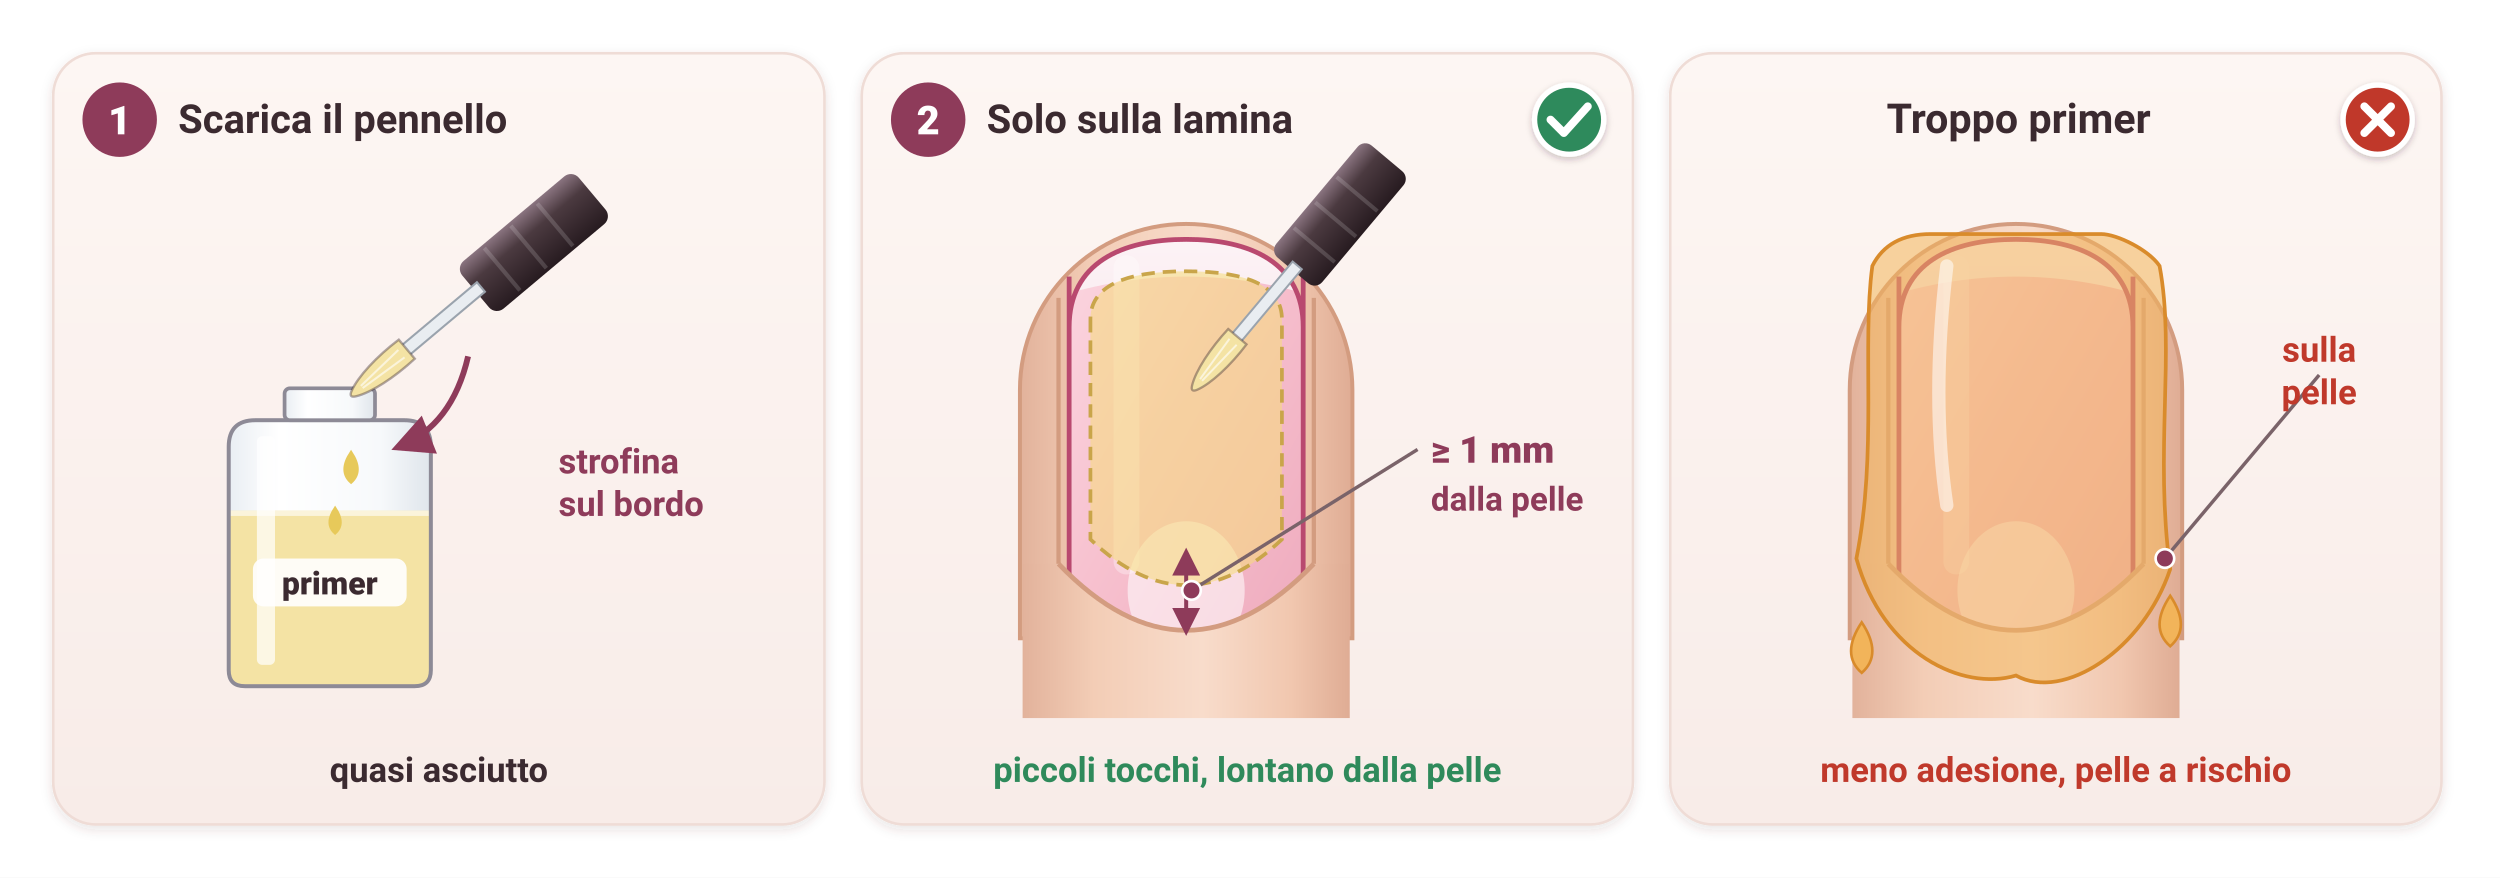
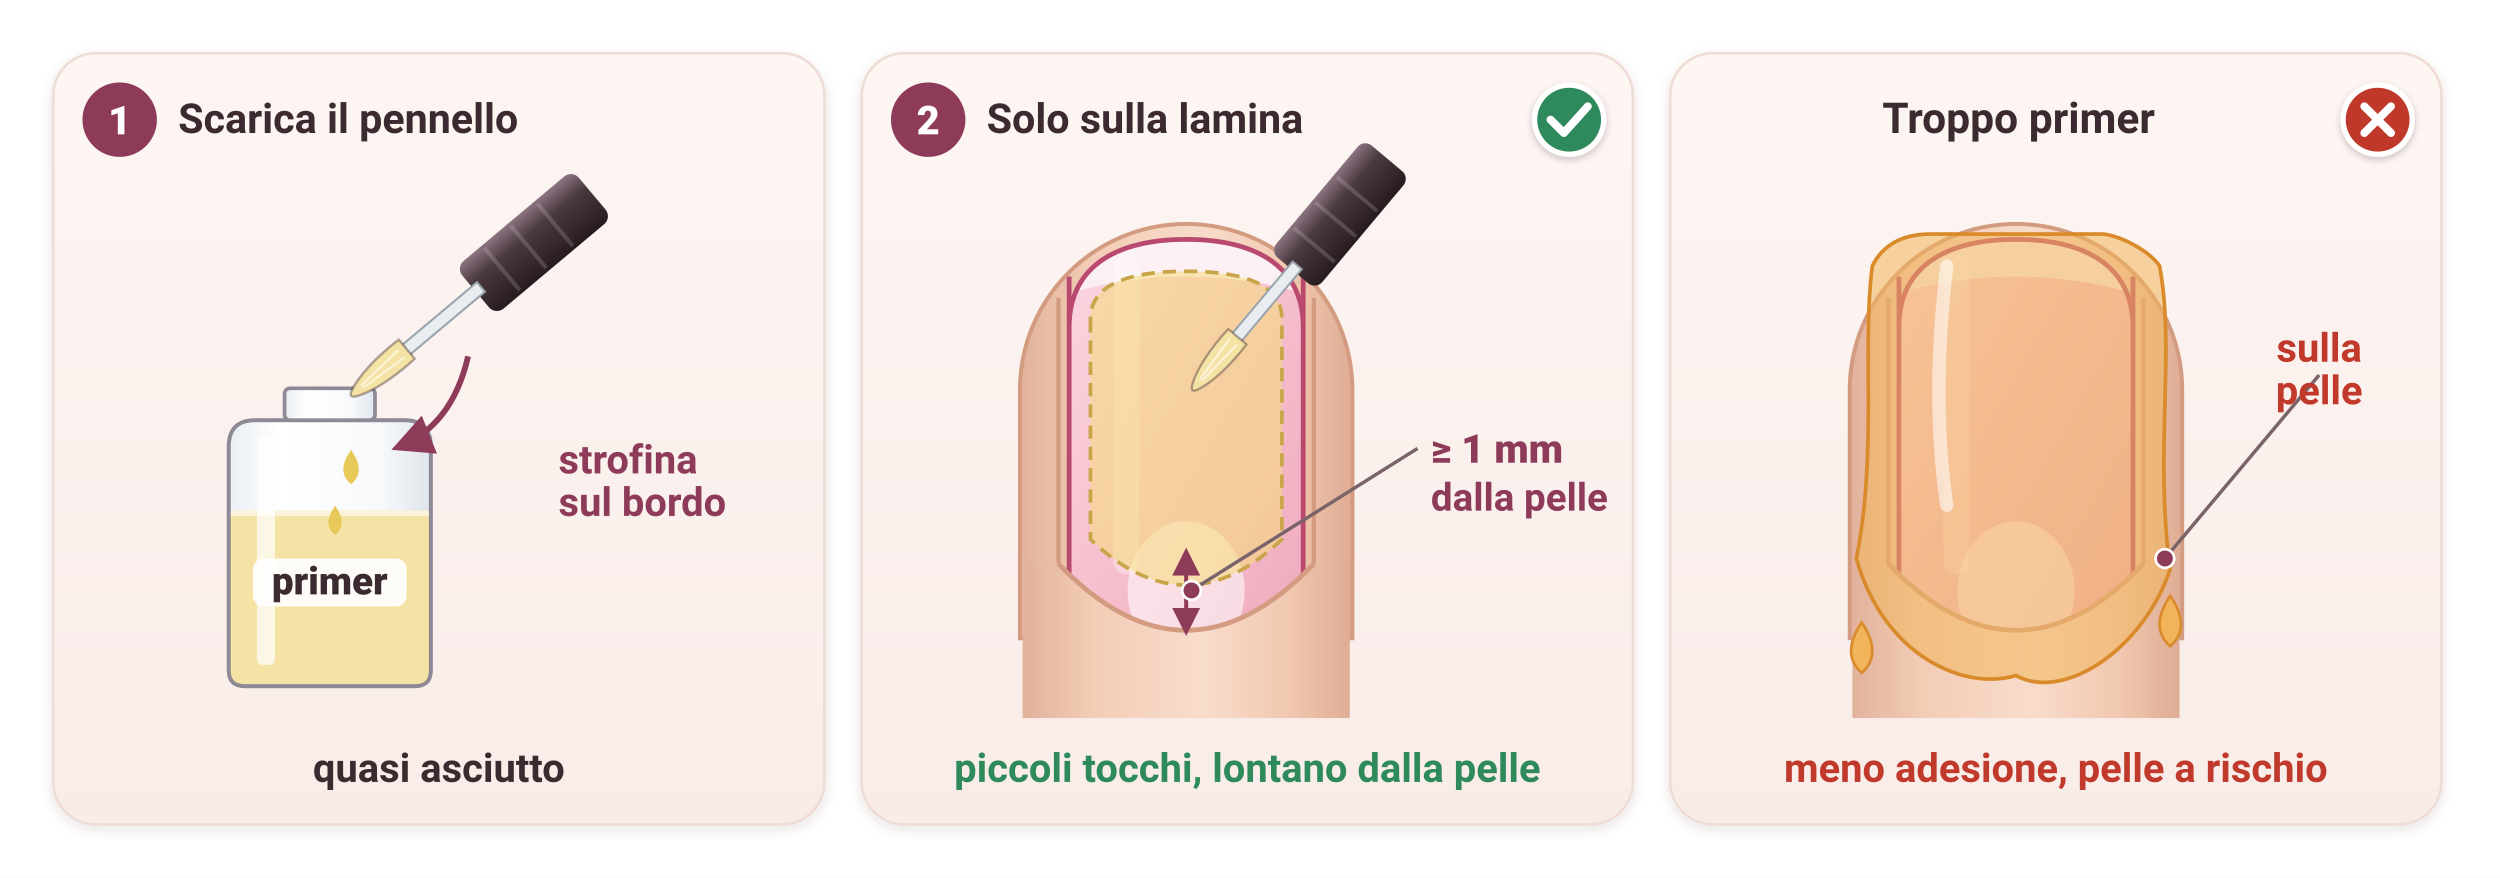
<svg xmlns="http://www.w3.org/2000/svg" viewBox="0 0 940 330" width="940" height="330" font-family="system-ui, -apple-system, 'Segoe UI', Roboto, Arial, sans-serif" role="img">
  <rect width="100%" height="100%" fill="#ffffff" />
  <defs>
    <linearGradient id="nxSkin" x1="0" y1="0" x2="1" y2="0">
      <stop offset="0" stop-color="#e2b29b" />
      <stop offset=".22" stop-color="#f3cdb6" />
      <stop offset=".55" stop-color="#f8dccb" />
      <stop offset=".82" stop-color="#f1c7af" />
      <stop offset="1" stop-color="#dfac94" />
    </linearGradient>
    <linearGradient id="nxNail" x1="0" y1="0" x2="1" y2="1">
      <stop offset="0" stop-color="#fbd6e0" />
      <stop offset=".45" stop-color="#f7c1cf" />
      <stop offset="1" stop-color="#eeaabd" />
    </linearGradient>
    <linearGradient id="nxFree" x1="0" y1="0" x2="0" y2="1">
      <stop offset="0" stop-color="#ffffff" />
      <stop offset="1" stop-color="#fbeef2" />
    </linearGradient>
    <linearGradient id="nxPanel" x1="0" y1="0" x2="0" y2="1">
      <stop offset="0" stop-color="#fdf6f3" />
      <stop offset="1" stop-color="#f8ece8" />
    </linearGradient>
    <filter id="nxSh" x="-5%" y="-5%" width="110%" height="115%">
      <feDropShadow dx="0" dy="1.5" stdDeviation="2.2" flood-color="#5a2a3a" flood-opacity=".13" />
    </filter>
    <filter id="nxShS" x="-20%" y="-20%" width="140%" height="150%">
      <feDropShadow dx="0" dy="1" stdDeviation="1.2" flood-color="#3b2a30" flood-opacity=".25" />
    </filter>
  </defs>
  <defs>
    <linearGradient id="bHandle" x1="0" y1="0" x2="0" y2="1">
      <stop offset="0" stop-color="#8a7480" />
      <stop offset=".35" stop-color="#4b3a40" />
      <stop offset="1" stop-color="#271b20" />
    </linearGradient>
    <linearGradient id="bGlass" x1="0" y1="0" x2="1" y2="0">
      <stop offset="0" stop-color="#e9eef3" />
      <stop offset=".25" stop-color="#ffffff" />
      <stop offset=".75" stop-color="#f7f9fb" />
      <stop offset="1" stop-color="#dfe5eb" />
    </linearGradient>
  </defs>
  <defs>
    <marker id="ar" viewBox="0 0 10 10" refX="8" refY="5" markerWidth="7" markerHeight="7" orient="auto-start-reverse">
      <path d="M0,0 L10,5 L0,10 z" fill="#8e3b5a" />
    </marker>
    <marker id="arw" viewBox="0 0 10 10" refX="8" refY="5" markerWidth="7" markerHeight="7" orient="auto-start-reverse">
      <path d="M0,0 L10,5 L0,10 z" fill="#7a6369" />
    </marker>
  </defs>
  <defs>
    <clipPath id="k43">
      <rect x="20" y="20" width="290" height="290" rx="16" />
    </clipPath>
  </defs>
  <rect x="20" y="20" width="290" height="290" rx="16" fill="url(#nxPanel)" stroke="#efdcd6" stroke-width="1" filter="url(#nxSh)" />
  <g clip-path="url(#k43)">
    <defs>
      <clipPath id="bt42">
        <path d="M86.0,252.0 Q86.0,258.0 92.0,258.0 L156.0,258.0 Q162.0,258.0 162.0,252.0 L162.0,168.0 Q162.0,158.0 152.0,158.0 L96.0,158.0 Q86.0,158.0 86.0,168.0 Z" />
      </clipPath>
    </defs>
    <path d="M86.0,252.0 Q86.0,258.0 92.0,258.0 L156.0,258.0 Q162.0,258.0 162.0,252.0 L162.0,168.0 Q162.0,158.0 152.0,158.0 L96.0,158.0 Q86.0,158.0 86.0,168.0 Z" fill="url(#bGlass)" />
    <rect x="86.0" y="192.0" width="76.0" height="100.0" fill="#f4e3a4" clip-path="url(#bt42)" />
    <rect x="86.0" y="192.0" width="76.0" height="2" fill="#fff" opacity=".6" clip-path="url(#bt42)" />
    <rect x="96.6" y="164.0" width="6.8" height="86.0" rx="2" fill="#fff" opacity=".7" />
    <path d="M86.0,252.0 Q86.0,258.0 92.0,258.0 L156.0,258.0 Q162.0,258.0 162.0,252.0 L162.0,168.0 Q162.0,158.0 152.0,158.0 L96.0,158.0 Q86.0,158.0 86.0,168.0 Z" fill="none" stroke="#8d8a96" stroke-width="1.5" />
    <rect x="95.1" y="210.0" width="57.8" height="18" rx="4" fill="#fff" opacity=".9" />
-     <text x="124.0" y="223.5" font-size="12" text-anchor="middle" font-weight="800" fill="#3b2a30">primer</text>
+     <text x="124.0" y="223.5" font-size="14.5" text-anchor="middle" font-weight="800" fill="#3b2a30">primer</text>
    <rect x="107" y="146" width="34" height="12" rx="2" fill="url(#bGlass)" stroke="#8d8a96" stroke-width="1.4" />
    <g transform="translate(139.0,143.0) rotate(-40.0) scale(1.30)">
      <rect x="40" y="-9" width="44" height="18" rx="3" fill="url(#bHandle)" />
      <path d="M50,-8 v16 M60,-8 v16 M70,-8 v16" stroke="#fff" stroke-opacity=".16" stroke-width="1.2" />
      <rect x="12" y="-1.8" width="30" height="3.6" fill="#e9edf1" stroke="#9aa3ad" stroke-width=".6" />
      <path d="M14,-3.6 C6,-4 -2,-3 -6,-1 Q-8,0 -6,1 C-2,3 6,4 14,3.6 Z" fill="#f4e3a4" stroke="#3b2a30" stroke-opacity=".4" stroke-width=".7" />
      <path d="M12,-1.4 L-3,-0.4 M12,1.4 L-3,0.4" stroke="#fff" stroke-width=".6" opacity=".6" />
    </g>
    <path d="M132.0,170.0 q4.8,7.2 0,11.4 q-4.8,-4.2 0,-11.4 z" fill="#e7c95a" stroke="#e7c95a" />
    <path d="M126.0,191.0 q4.0,6.0 0,9.5 q-4.0,-3.5 0,-9.5 z" fill="#e7c95a" stroke="#e7c95a" />
    <path d="M176,134 q-6,26 -26,34" fill="none" stroke="#8e3b5a" stroke-width="2.2" marker-end="url(#ar)" />
-     <text x="210.0" y="178.0" font-size="13" text-anchor="start" font-weight="700" fill="#8e3b5a">strofina</text>
-     <text x="210.0" y="194.0" font-size="13" text-anchor="start" font-weight="700" fill="#8e3b5a">sul bordo</text>
+     <text x="210.0" y="178.0" font-size="15" text-anchor="start" font-weight="700" fill="#8e3b5a">strofina</text>
+     <text x="210.0" y="194.0" font-size="15" text-anchor="start" font-weight="700" fill="#8e3b5a">sul bordo</text>
  </g>
  <circle cx="45" cy="45" r="14" fill="#8e3b5a" />
  <text x="45.0" y="50.5" font-size="15" text-anchor="middle" font-weight="800" fill="#fff">1</text>
-   <text x="67.0" y="50.0" font-size="15.0" text-anchor="start" font-weight="700" fill="#3b2a30">Scarica il pennello</text>
-   <text x="165.0" y="294.0" font-size="13" text-anchor="middle" font-weight="700" fill="#3b2a30">quasi asciutto</text>
+   <text x="67.0" y="50.0" font-size="15.5" text-anchor="start" font-weight="700" fill="#3b2a30">Scarica il pennello</text>
+   <text x="165.0" y="294.0" font-size="15" text-anchor="middle" font-weight="700" fill="#3b2a30">quasi asciutto</text>
  <defs>
    <clipPath id="k45">
      <rect x="324" y="20" width="290" height="290" rx="16" />
    </clipPath>
  </defs>
  <rect x="324" y="20" width="290" height="290" rx="16" fill="url(#nxPanel)" stroke="#efdcd6" stroke-width="1" filter="url(#nxSh)" />
  <g clip-path="url(#k45)">
    <path d="M383.5,240.0 L383.5,146.7 A62.5,62.5 0 0 1 508.5,146.7 L508.5,240.0 Z" fill="url(#nxSkin)" stroke="#d39c80" stroke-width="1.5" />
    <defs>
      <clipPath id="c44">
        <path d="M402.0,246.0 L490.0,246.0 L490.0,104.0 L490.0,123.0 C490.0,98.8 470.2,90.0 446.0,90.0 C421.8,90.0 402.0,98.8 402.0,123.0 L402.0,104.0 Z" />
      </clipPath>
    </defs>
    <path d="M402.0,246.0 L490.0,246.0 L490.0,104.0 L490.0,123.0 C490.0,98.8 470.2,90.0 446.0,90.0 C421.8,90.0 402.0,98.8 402.0,123.0 L402.0,104.0 Z" fill="url(#nxNail)" />
    <ellipse cx="446.0" cy="222.0" rx="22.0" ry="26.0" fill="#fff" opacity=".55" clip-path="url(#c44)" />
    <path d="M396.0,112.0 Q446.0,96.0 496.0,112.0 L496.0,30.0 L396.0,30.0 Z" fill="url(#nxFree)" clip-path="url(#c44)" />
    <rect x="418.7" y="96.0" width="9.7" height="120.0" rx="4.8" fill="#fff" opacity=".32" clip-path="url(#c44)" />
    <path d="M402.0,246.0 L490.0,246.0 L490.0,104.0 L490.0,123.0 C490.0,98.8 470.2,90.0 446.0,90.0 C421.8,90.0 402.0,98.8 402.0,123.0 L402.0,104.0 Z" fill="none" stroke="#b9496f" stroke-width="1.8" />
    <path d="M384.5,212.0 L398.0,212.0 Q446.0,262.0 494.0,212.0 L507.5,212.0 L507.5,270.0 L384.5,270.0 Z" fill="url(#nxSkin)" />
    <path d="M398.0,212.0 Q446.0,262.0 494.0,212.0" fill="none" stroke="#d39c80" stroke-width="1.8" />
    <path d="M398.0,212.0 L398.0,112.0" stroke="#d39c80" stroke-width="1.6" />
    <path d="M494.0,212.0 L494.0,112.0" stroke="#d39c80" stroke-width="1.6" />
    <path d="M410.0,120.0 L410.0,202.8 Q446.0,237.2 482.0,202.8 L482.0,120.0 Q482.0,102.0 446.0,102.0 Q410.0,102.0 410.0,120.0 Z" fill="#f6dc7a" fill-opacity=".55" stroke="#c9a54a" stroke-width="1.4" stroke-dasharray="5 3" />
    <g transform="translate(454.0,140.0) rotate(-50.0) scale(1.25)">
      <rect x="40" y="-9" width="44" height="18" rx="3" fill="url(#bHandle)" />
      <path d="M50,-8 v16 M60,-8 v16 M70,-8 v16" stroke="#fff" stroke-opacity=".16" stroke-width="1.2" />
      <rect x="12" y="-1.8" width="30" height="3.6" fill="#e9edf1" stroke="#9aa3ad" stroke-width=".6" />
      <path d="M14,-3.6 C6,-4 -2,-3 -6,-1 Q-8,0 -6,1 C-2,3 6,4 14,3.6 Z" fill="#f4e3a4" stroke="#3b2a30" stroke-opacity=".4" stroke-width=".7" />
      <path d="M12,-1.4 L-3,-0.4 M12,1.4 L-3,0.4" stroke="#fff" stroke-width=".6" opacity=".6" />
    </g>
    <line x1="446.0" y1="208.0" x2="446.0" y2="237.0" stroke="#8e3b5a" stroke-width="1.5" marker-start="url(#ar)" marker-end="url(#ar)" />
-     <text x="454.0" y="227.5" font-size="13" text-anchor="start" font-weight="700" fill="#8e3b5a" />
-     <line x1="448.0" y1="222.0" x2="533.0" y2="169.0" stroke="#7a6369" stroke-width="1.3" />
+     <text x="454.0" y="227.5" font-size="15" text-anchor="start" font-weight="700" fill="#8e3b5a" />
+     <line x1="448.0" y1="222.0" x2="533.0" y2="168.6" stroke="#7a6369" stroke-width="1.3" />
    <circle cx="448.0" cy="222.0" r="3.5" fill="#8e3b5a" stroke="#fff" stroke-width="1" />
-     <text x="538.0" y="174.0" font-size="14" text-anchor="start" font-weight="800" fill="#8e3b5a">≥ 1 mm</text>
-     <text x="538.0" y="192.0" font-size="12.5" text-anchor="start" font-weight="600" fill="#8e3b5a">dalla pelle</text>
+     <text x="538.0" y="174.0" font-size="15" text-anchor="start" font-weight="800" fill="#8e3b5a">≥ 1 mm</text>
+     <text x="538.0" y="192.0" font-size="14.5" text-anchor="start" font-weight="600" fill="#8e3b5a">dalla pelle</text>
  </g>
  <circle cx="349" cy="45" r="14" fill="#8e3b5a" />
  <text x="349.0" y="50.5" font-size="15" text-anchor="middle" font-weight="800" fill="#fff">2</text>
-   <text x="371.0" y="50.0" font-size="15.0" text-anchor="start" font-weight="700" fill="#3b2a30">Solo sulla lamina</text>
+   <text x="371.0" y="50.0" font-size="15.5" text-anchor="start" font-weight="700" fill="#3b2a30">Solo sulla lamina</text>
  <circle cx="590.0" cy="45.0" r="13" fill="#2f8a5b" stroke="#fff" stroke-width="2" filter="url(#nxShS)" />
  <path d="M583.0,45.0 l5,5 l9,-10" stroke="#fff" stroke-width="3" fill="none" stroke-linecap="round" stroke-linejoin="round" />
-   <text x="469.0" y="294.0" font-size="13" text-anchor="middle" font-weight="700" fill="#2f8a5b">piccoli tocchi, lontano dalla pelle</text>
+   <text x="469.0" y="294.0" font-size="15" text-anchor="middle" font-weight="700" fill="#2f8a5b">piccoli tocchi, lontano dalla pelle</text>
  <defs>
    <clipPath id="k47">
      <rect x="628" y="20" width="290" height="290" rx="16" />
    </clipPath>
  </defs>
  <rect x="628" y="20" width="290" height="290" rx="16" fill="url(#nxPanel)" stroke="#efdcd6" stroke-width="1" filter="url(#nxSh)" />
  <g clip-path="url(#k47)">
    <path d="M695.5,240.0 L695.5,146.7 A62.5,62.5 0 0 1 820.5,146.7 L820.5,240.0 Z" fill="url(#nxSkin)" stroke="#d39c80" stroke-width="1.5" />
    <defs>
      <clipPath id="c46">
        <path d="M714.0,246.0 L802.0,246.0 L802.0,104.0 L802.0,123.0 C802.0,98.8 782.2,90.0 758.0,90.0 C733.8,90.0 714.0,98.8 714.0,123.0 L714.0,104.0 Z" />
      </clipPath>
    </defs>
    <path d="M714.0,246.0 L802.0,246.0 L802.0,104.0 L802.0,123.0 C802.0,98.8 782.2,90.0 758.0,90.0 C733.8,90.0 714.0,98.8 714.0,123.0 L714.0,104.0 Z" fill="url(#nxNail)" />
    <ellipse cx="758.0" cy="222.0" rx="22.0" ry="26.0" fill="#fff" opacity=".55" clip-path="url(#c46)" />
    <path d="M708.0,112.0 Q758.0,96.0 808.0,112.0 L808.0,30.0 L708.0,30.0 Z" fill="url(#nxFree)" clip-path="url(#c46)" />
    <rect x="730.7" y="96.0" width="9.7" height="120.0" rx="4.8" fill="#fff" opacity=".32" clip-path="url(#c46)" />
    <path d="M714.0,246.0 L802.0,246.0 L802.0,104.0 L802.0,123.0 C802.0,98.8 782.2,90.0 758.0,90.0 C733.8,90.0 714.0,98.8 714.0,123.0 L714.0,104.0 Z" fill="none" stroke="#b9496f" stroke-width="1.8" />
    <path d="M696.5,212.0 L710.0,212.0 Q758.0,262.0 806.0,212.0 L819.5,212.0 L819.5,270.0 L696.5,270.0 Z" fill="url(#nxSkin)" />
    <path d="M710.0,212.0 Q758.0,262.0 806.0,212.0" fill="none" stroke="#d39c80" stroke-width="1.8" />
    <path d="M710.0,212.0 L710.0,112.0" stroke="#d39c80" stroke-width="1.6" />
    <path d="M806.0,212.0 L806.0,112.0" stroke="#d39c80" stroke-width="1.6" />
    <path d="M704,100 C700,130 706,170 698,210 C708,246 738,260 758,254 C776,264 806,244 816,214 C810,170 818,132 812,100 C808,94 796,88 790,88 L726,88 Q710,88 704,100 Z" fill="#f2b45a" fill-opacity=".55" stroke="#d98b2b" stroke-width="1.4" />
    <path d="M732,100 Q726,150 732,190" fill="none" stroke="#fff" stroke-width="5" stroke-linecap="round" opacity=".55" />
    <path d="M700.0,234.0 q8.0,12.0 0,19.0 q-8.0,-7.0 0,-19.0 z" fill="#f2b45a" stroke="#d98b2b" />
    <path d="M816.0,224.0 q8.0,12.0 0,19.0 q-8.0,-7.0 0,-19.0 z" fill="#f2b45a" stroke="#d98b2b" />
    <line x1="814.0" y1="210.0" x2="872.0" y2="141.0" stroke="#7a6369" stroke-width="1.3" />
    <circle cx="814.0" cy="210.0" r="3.5" fill="#8e3b5a" stroke="#fff" stroke-width="1" />
-     <text x="872.0" y="136.0" font-size="13" text-anchor="middle" font-weight="700" fill="#c0392b">sulla</text>
-     <text x="872.0" y="152.0" font-size="13" text-anchor="middle" font-weight="700" fill="#c0392b">pelle</text>
+     <text x="872.0" y="136.0" font-size="15" text-anchor="middle" font-weight="700" fill="#c0392b">sulla</text>
+     <text x="872.0" y="152.0" font-size="15" text-anchor="middle" font-weight="700" fill="#c0392b">pelle</text>
  </g>
-   <text x="759.0" y="50.0" font-size="15.5" text-anchor="middle" font-weight="700" fill="#3b2a30">Troppo primer</text>
+   <text x="759.0" y="50.0" font-size="16.0" text-anchor="middle" font-weight="700" fill="#3b2a30">Troppo primer</text>
  <circle cx="894.0" cy="45.0" r="13" fill="#c0392b" stroke="#fff" stroke-width="2" filter="url(#nxShS)" />
  <path d="M889.0,40.0 l10,10 M899.0,40.0 l-10,10" stroke="#fff" stroke-width="3" stroke-linecap="round" />
-   <text x="773.0" y="294.0" font-size="13" text-anchor="middle" font-weight="700" fill="#c0392b">meno adesione, pelle a rischio</text>
+   <text x="773.0" y="294.0" font-size="15" text-anchor="middle" font-weight="700" fill="#c0392b">meno adesione, pelle a rischio</text>
</svg>
